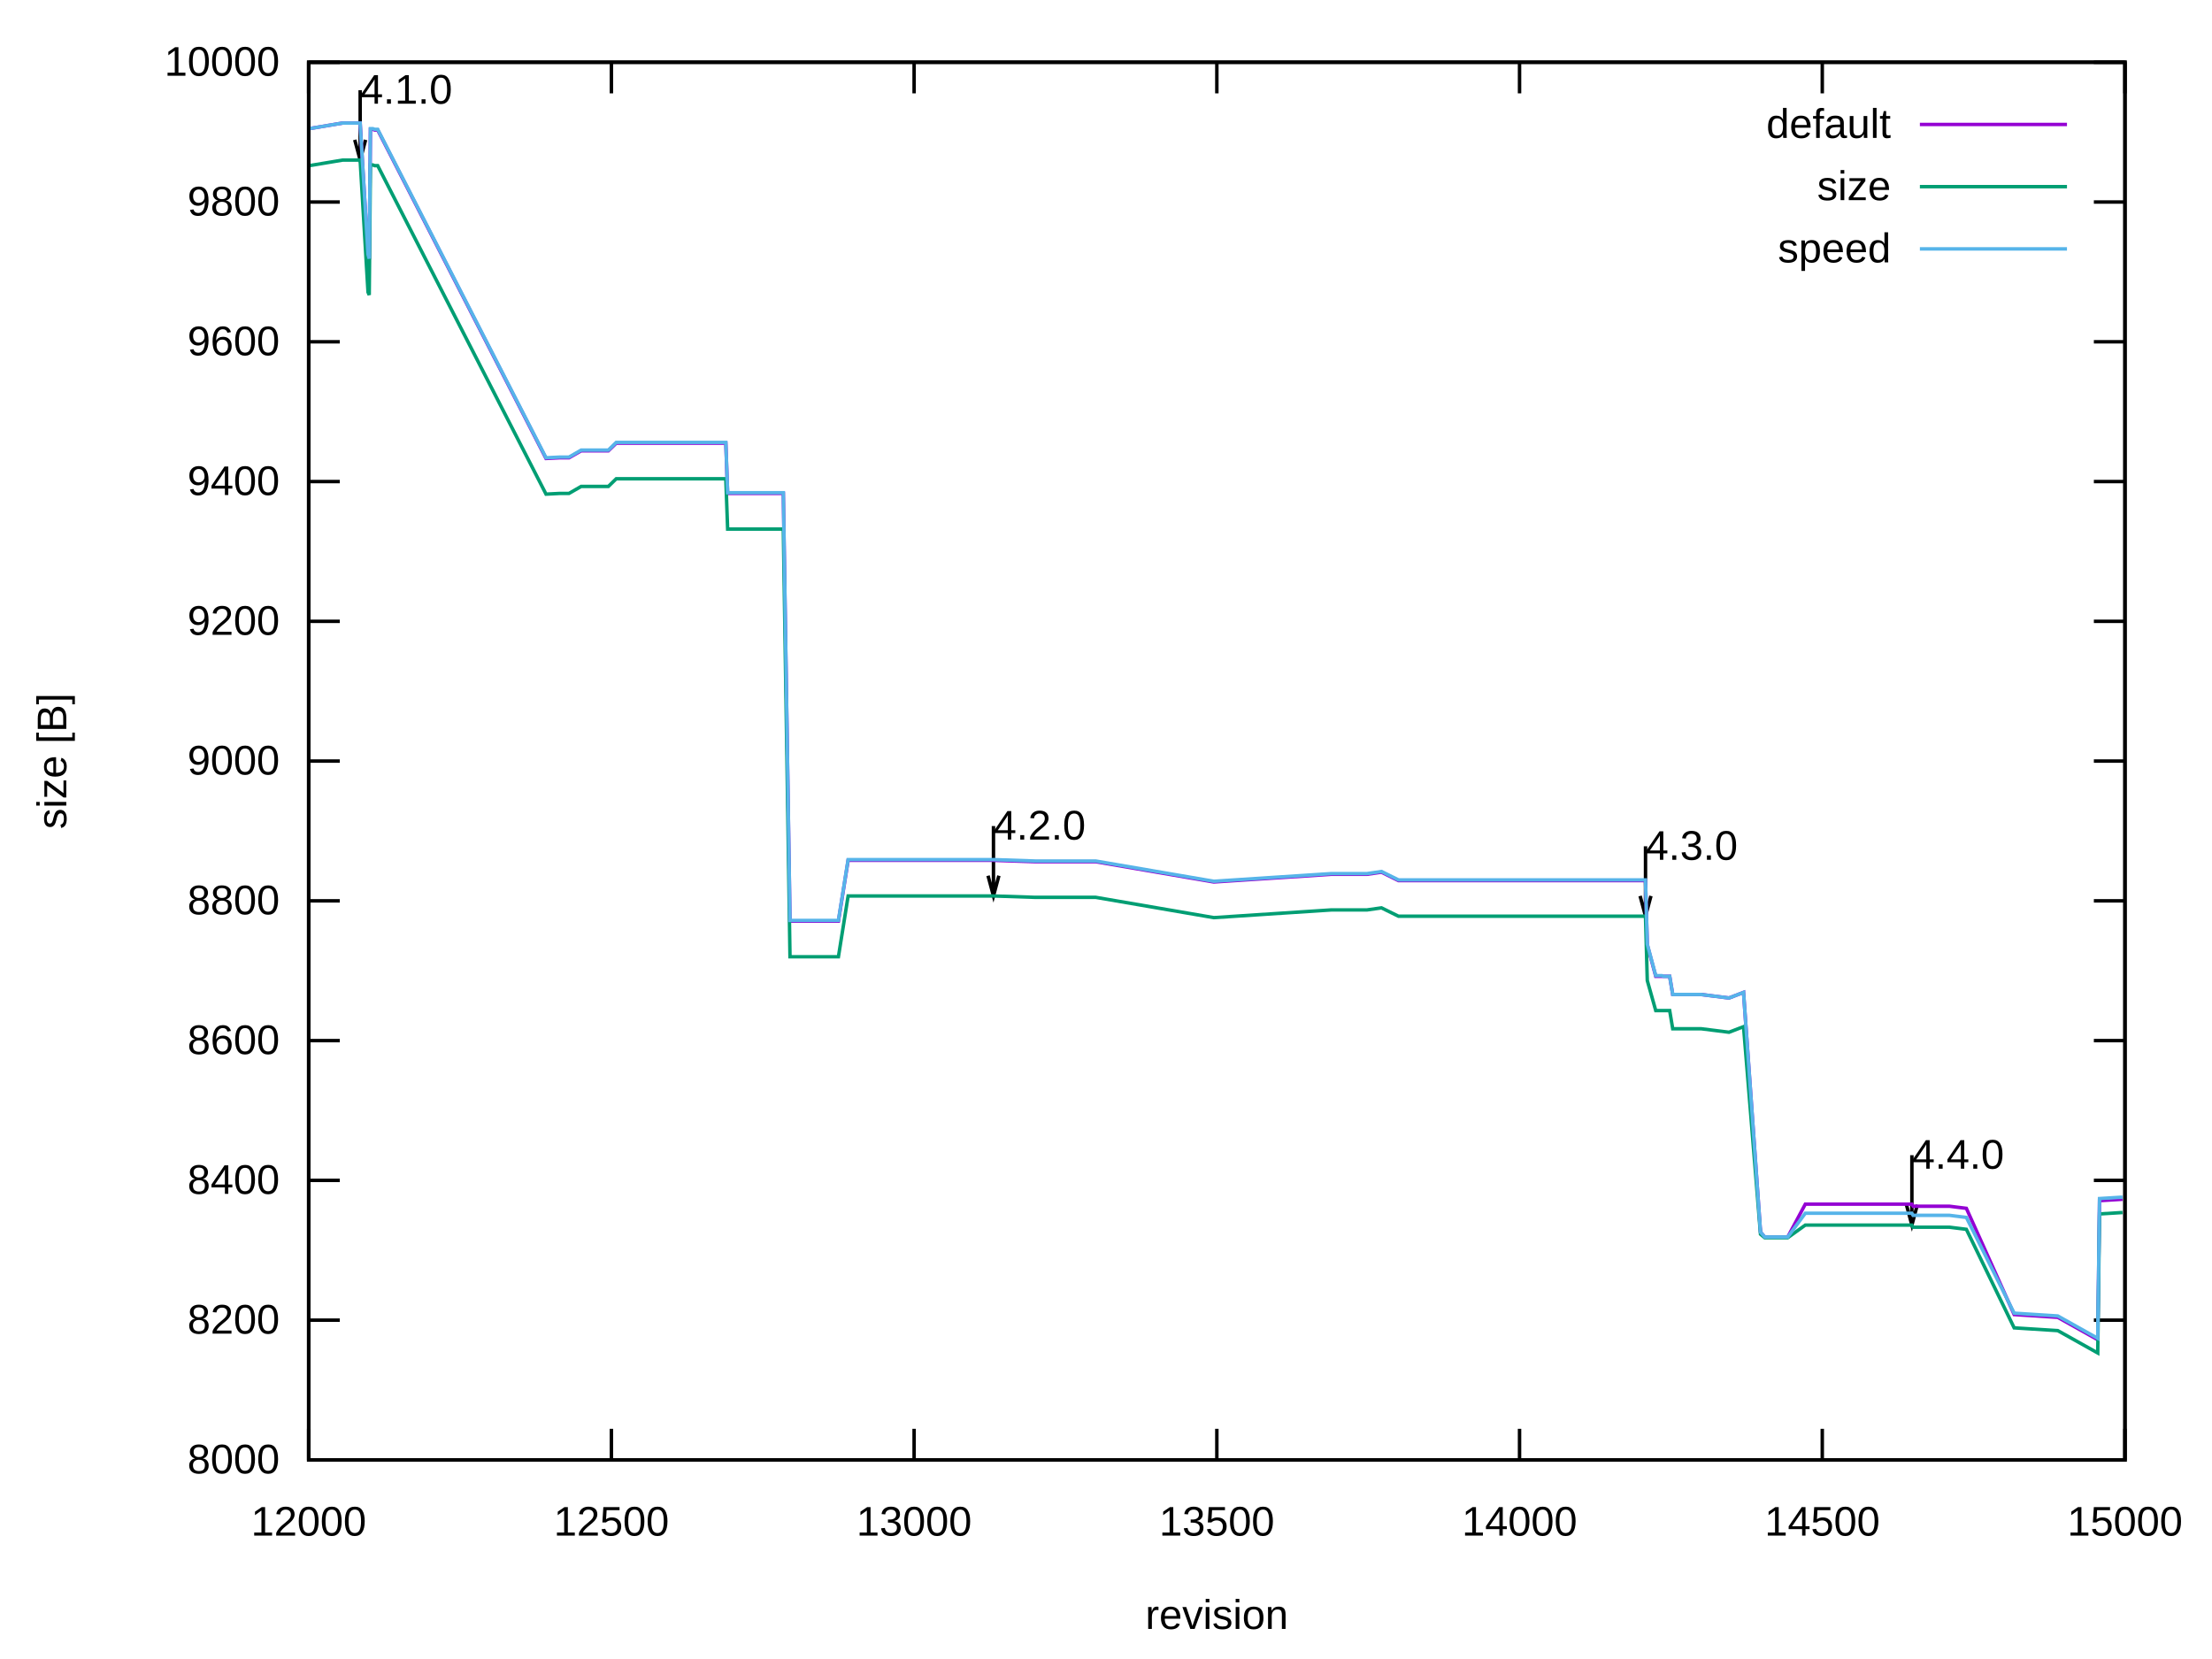
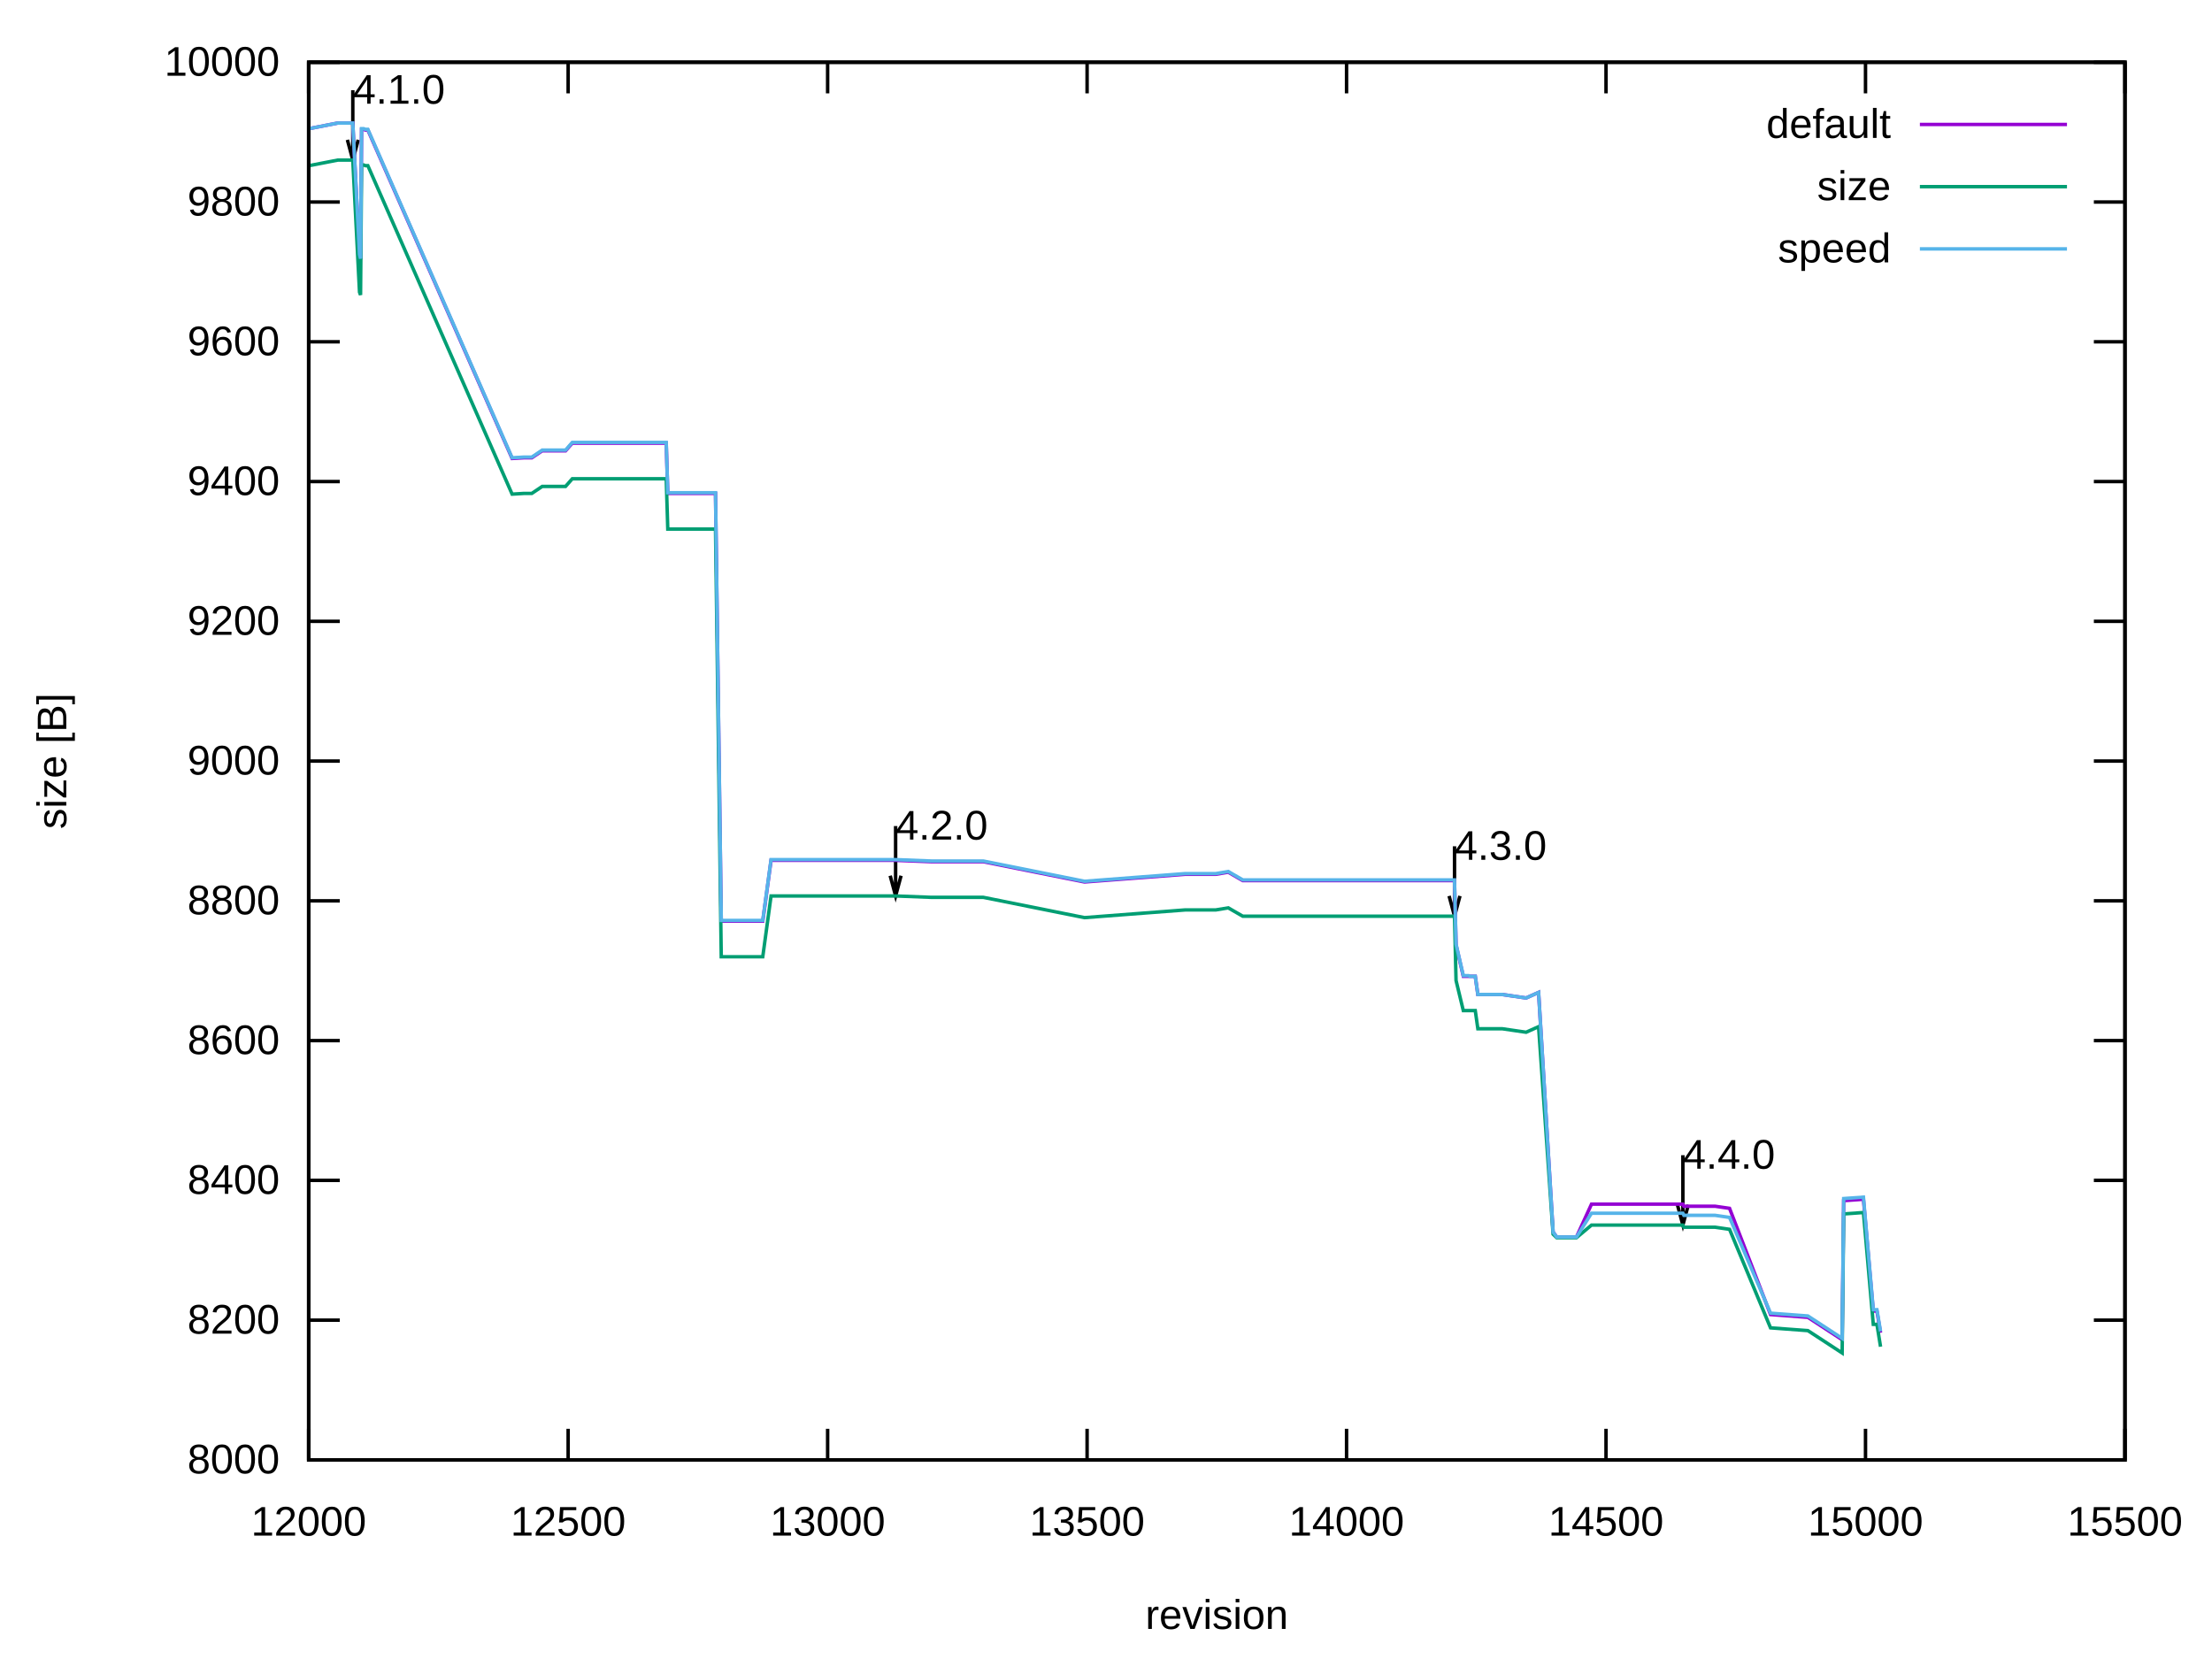
<svg xmlns="http://www.w3.org/2000/svg" xmlns:xlink="http://www.w3.org/1999/xlink" width="640" height="480" viewBox="0 0 640 480">
  <g id="gnuplot_canvas">
    <rect x="0" y="0" width="640" height="480" fill="none" />
    <defs>
      <circle id="gpDot" r="0.5" stroke-width="0.5" stroke="currentColor" />
      <path id="gpPt0" stroke-width="0.222" stroke="currentColor" d="M-1,0 h2 M0,-1 v2" />
      <path id="gpPt1" stroke-width="0.222" stroke="currentColor" d="M-1,-1 L1,1 M1,-1 L-1,1" />
      <path id="gpPt2" stroke-width="0.222" stroke="currentColor" d="M-1,0 L1,0 M0,-1 L0,1 M-1,-1 L1,1 M-1,1 L1,-1" />
      <rect id="gpPt3" stroke-width="0.222" stroke="currentColor" x="-1" y="-1" width="2" height="2" />
      <rect id="gpPt4" stroke-width="0.222" stroke="currentColor" fill="currentColor" x="-1" y="-1" width="2" height="2" />
      <circle id="gpPt5" stroke-width="0.222" stroke="currentColor" cx="0" cy="0" r="1" />
      <use xlink:href="#gpPt5" id="gpPt6" fill="currentColor" stroke="none" />
      <path id="gpPt7" stroke-width="0.222" stroke="currentColor" d="M0,-1.33 L-1.33,0.67 L1.33,0.67 z" />
      <use xlink:href="#gpPt7" id="gpPt8" fill="currentColor" stroke="none" />
      <use xlink:href="#gpPt7" id="gpPt9" stroke="currentColor" transform="rotate(180)" />
      <use xlink:href="#gpPt9" id="gpPt10" fill="currentColor" stroke="none" />
      <use xlink:href="#gpPt3" id="gpPt11" stroke="currentColor" transform="rotate(45)" />
      <use xlink:href="#gpPt11" id="gpPt12" fill="currentColor" stroke="none" />
      <path id="gpPt13" stroke-width="0.222" stroke="currentColor" d="M0,1.330 L1.265,0.411 L0.782,-1.067 L-0.782,-1.076 L-1.265,0.411 z" />
      <use xlink:href="#gpPt13" id="gpPt14" fill="currentColor" stroke="none" />
      <filter id="textbox" filterUnits="objectBoundingBox" x="0" y="0" height="1" width="1">
        <feFlood flood-color="white" flood-opacity="1" result="bgnd" />
        <feComposite in="SourceGraphic" in2="bgnd" operator="atop" />
      </filter>
      <filter id="greybox" filterUnits="objectBoundingBox" x="0" y="0" height="1" width="1">
        <feFlood flood-color="lightgrey" flood-opacity="1" result="grey" />
        <feComposite in="SourceGraphic" in2="grey" operator="atop" />
      </filter>
    </defs>
    <g fill="none" color="white" stroke="currentColor" stroke-width="1.00" stroke-linecap="butt" stroke-linejoin="miter">
</g>
    <g fill="none" color="black" stroke="currentColor" stroke-width="1.00" stroke-linecap="butt" stroke-linejoin="miter">
      <path stroke="black" d="M89.31,422.40 L98.31,422.40 M614.82,422.40 L605.82,422.40  " />
      <g transform="translate(80.92,426.30)" stroke="none" fill="black" font-family="Arial" font-size="12.00" text-anchor="end">
        <text>
          <tspan font-family="Arial"> 8000</tspan>
        </text>
      </g>
    </g>
    <g fill="none" color="black" stroke="currentColor" stroke-width="1.00" stroke-linecap="butt" stroke-linejoin="miter">
      <path stroke="black" d="M89.31,381.96 L98.31,381.96 M614.82,381.96 L605.82,381.96  " />
      <g transform="translate(80.92,385.86)" stroke="none" fill="black" font-family="Arial" font-size="12.00" text-anchor="end">
        <text>
          <tspan font-family="Arial"> 8200</tspan>
        </text>
      </g>
    </g>
    <g fill="none" color="black" stroke="currentColor" stroke-width="1.00" stroke-linecap="butt" stroke-linejoin="miter">
      <path stroke="black" d="M89.31,341.52 L98.31,341.52 M614.82,341.52 L605.82,341.52  " />
      <g transform="translate(80.92,345.42)" stroke="none" fill="black" font-family="Arial" font-size="12.00" text-anchor="end">
        <text>
          <tspan font-family="Arial"> 8400</tspan>
        </text>
      </g>
    </g>
    <g fill="none" color="black" stroke="currentColor" stroke-width="1.00" stroke-linecap="butt" stroke-linejoin="miter">
      <path stroke="black" d="M89.31,301.08 L98.31,301.08 M614.82,301.08 L605.82,301.08  " />
      <g transform="translate(80.92,304.98)" stroke="none" fill="black" font-family="Arial" font-size="12.00" text-anchor="end">
        <text>
          <tspan font-family="Arial"> 8600</tspan>
        </text>
      </g>
    </g>
    <g fill="none" color="black" stroke="currentColor" stroke-width="1.00" stroke-linecap="butt" stroke-linejoin="miter">
      <path stroke="black" d="M89.31,260.64 L98.31,260.64 M614.82,260.64 L605.82,260.64  " />
      <g transform="translate(80.92,264.54)" stroke="none" fill="black" font-family="Arial" font-size="12.00" text-anchor="end">
        <text>
          <tspan font-family="Arial"> 8800</tspan>
        </text>
      </g>
    </g>
    <g fill="none" color="black" stroke="currentColor" stroke-width="1.00" stroke-linecap="butt" stroke-linejoin="miter">
      <path stroke="black" d="M89.31,220.20 L98.31,220.20 M614.82,220.20 L605.82,220.20  " />
      <g transform="translate(80.92,224.10)" stroke="none" fill="black" font-family="Arial" font-size="12.00" text-anchor="end">
        <text>
          <tspan font-family="Arial"> 9000</tspan>
        </text>
      </g>
    </g>
    <g fill="none" color="black" stroke="currentColor" stroke-width="1.00" stroke-linecap="butt" stroke-linejoin="miter">
      <path stroke="black" d="M89.31,179.77 L98.31,179.77 M614.82,179.77 L605.82,179.77  " />
      <g transform="translate(80.92,183.67)" stroke="none" fill="black" font-family="Arial" font-size="12.00" text-anchor="end">
        <text>
          <tspan font-family="Arial"> 9200</tspan>
        </text>
      </g>
    </g>
    <g fill="none" color="black" stroke="currentColor" stroke-width="1.00" stroke-linecap="butt" stroke-linejoin="miter">
      <path stroke="black" d="M89.31,139.33 L98.31,139.33 M614.82,139.33 L605.82,139.33  " />
      <g transform="translate(80.92,143.23)" stroke="none" fill="black" font-family="Arial" font-size="12.00" text-anchor="end">
        <text>
          <tspan font-family="Arial"> 9400</tspan>
        </text>
      </g>
    </g>
    <g fill="none" color="black" stroke="currentColor" stroke-width="1.00" stroke-linecap="butt" stroke-linejoin="miter">
      <path stroke="black" d="M89.31,98.89 L98.31,98.89 M614.82,98.89 L605.82,98.89  " />
      <g transform="translate(80.92,102.79)" stroke="none" fill="black" font-family="Arial" font-size="12.00" text-anchor="end">
        <text>
          <tspan font-family="Arial"> 9600</tspan>
        </text>
      </g>
    </g>
    <g fill="none" color="black" stroke="currentColor" stroke-width="1.00" stroke-linecap="butt" stroke-linejoin="miter">
      <path stroke="black" d="M89.31,58.45 L98.31,58.45 M614.82,58.45 L605.82,58.45  " />
      <g transform="translate(80.92,62.35)" stroke="none" fill="black" font-family="Arial" font-size="12.00" text-anchor="end">
        <text>
          <tspan font-family="Arial"> 9800</tspan>
        </text>
      </g>
    </g>
    <g fill="none" color="black" stroke="currentColor" stroke-width="1.00" stroke-linecap="butt" stroke-linejoin="miter">
      <path stroke="black" d="M89.31,18.01 L98.31,18.01 M614.82,18.01 L605.82,18.01  " />
      <g transform="translate(80.92,21.91)" stroke="none" fill="black" font-family="Arial" font-size="12.00" text-anchor="end">
        <text>
          <tspan font-family="Arial"> 10000</tspan>
        </text>
      </g>
    </g>
    <g fill="none" color="black" stroke="currentColor" stroke-width="1.00" stroke-linecap="butt" stroke-linejoin="miter">
      <path stroke="black" d="M89.31,422.40 L89.31,413.40 M89.31,18.01 L89.31,27.01  " />
      <g transform="translate(89.31,444.30)" stroke="none" fill="black" font-family="Arial" font-size="12.00" text-anchor="middle">
        <text>
          <tspan font-family="Arial"> 12000</tspan>
        </text>
      </g>
    </g>
    <g fill="none" color="black" stroke="currentColor" stroke-width="1.00" stroke-linecap="butt" stroke-linejoin="miter">
-       <path stroke="black" d="M176.90,422.40 L176.90,413.40 M176.90,18.01 L176.90,27.01  " />
-       <g transform="translate(176.90,444.30)" stroke="none" fill="black" font-family="Arial" font-size="12.00" text-anchor="middle">
+       <path stroke="black" d="M164.38,422.40 L164.38,413.40 M164.38,18.01 L164.38,27.01  " />
+       <g transform="translate(164.38,444.30)" stroke="none" fill="black" font-family="Arial" font-size="12.00" text-anchor="middle">
        <text>
          <tspan font-family="Arial"> 12500</tspan>
        </text>
      </g>
    </g>
    <g fill="none" color="black" stroke="currentColor" stroke-width="1.00" stroke-linecap="butt" stroke-linejoin="miter">
-       <path stroke="black" d="M264.48,422.40 L264.48,413.40 M264.48,18.01 L264.48,27.01  " />
-       <g transform="translate(264.48,444.30)" stroke="none" fill="black" font-family="Arial" font-size="12.00" text-anchor="middle">
+       <path stroke="black" d="M239.46,422.40 L239.46,413.40 M239.46,18.01 L239.46,27.01  " />
+       <g transform="translate(239.46,444.30)" stroke="none" fill="black" font-family="Arial" font-size="12.00" text-anchor="middle">
        <text>
          <tspan font-family="Arial"> 13000</tspan>
        </text>
      </g>
    </g>
    <g fill="none" color="black" stroke="currentColor" stroke-width="1.00" stroke-linecap="butt" stroke-linejoin="miter">
-       <path stroke="black" d="M352.07,422.40 L352.07,413.40 M352.07,18.01 L352.07,27.01  " />
-       <g transform="translate(352.07,444.30)" stroke="none" fill="black" font-family="Arial" font-size="12.00" text-anchor="middle">
+       <path stroke="black" d="M314.53,422.40 L314.53,413.40 M314.53,18.01 L314.53,27.01  " />
+       <g transform="translate(314.53,444.30)" stroke="none" fill="black" font-family="Arial" font-size="12.00" text-anchor="middle">
        <text>
          <tspan font-family="Arial"> 13500</tspan>
        </text>
      </g>
    </g>
    <g fill="none" color="black" stroke="currentColor" stroke-width="1.00" stroke-linecap="butt" stroke-linejoin="miter">
-       <path stroke="black" d="M439.65,422.40 L439.65,413.40 M439.65,18.01 L439.65,27.01  " />
-       <g transform="translate(439.65,444.30)" stroke="none" fill="black" font-family="Arial" font-size="12.00" text-anchor="middle">
+       <path stroke="black" d="M389.60,422.40 L389.60,413.40 M389.60,18.01 L389.60,27.01  " />
+       <g transform="translate(389.60,444.30)" stroke="none" fill="black" font-family="Arial" font-size="12.00" text-anchor="middle">
        <text>
          <tspan font-family="Arial"> 14000</tspan>
        </text>
      </g>
    </g>
    <g fill="none" color="black" stroke="currentColor" stroke-width="1.00" stroke-linecap="butt" stroke-linejoin="miter">
-       <path stroke="black" d="M527.24,422.40 L527.24,413.40 M527.24,18.01 L527.24,27.01  " />
-       <g transform="translate(527.24,444.30)" stroke="none" fill="black" font-family="Arial" font-size="12.00" text-anchor="middle">
+       <path stroke="black" d="M464.67,422.40 L464.67,413.40 M464.67,18.01 L464.67,27.01  " />
+       <g transform="translate(464.67,444.30)" stroke="none" fill="black" font-family="Arial" font-size="12.00" text-anchor="middle">
        <text>
          <tspan font-family="Arial"> 14500</tspan>
+         </text>
+       </g>
+     </g>
+     <g fill="none" color="black" stroke="currentColor" stroke-width="1.00" stroke-linecap="butt" stroke-linejoin="miter">
+       <path stroke="black" d="M539.75,422.40 L539.75,413.40 M539.75,18.01 L539.75,27.01  " />
+       <g transform="translate(539.75,444.30)" stroke="none" fill="black" font-family="Arial" font-size="12.00" text-anchor="middle">
+         <text>
+           <tspan font-family="Arial"> 15000</tspan>
        </text>
      </g>
    </g>
    <g fill="none" color="black" stroke="currentColor" stroke-width="1.00" stroke-linecap="butt" stroke-linejoin="miter">
      <path stroke="black" d="M614.82,422.40 L614.82,413.40 M614.82,18.01 L614.82,27.01  " />
      <g transform="translate(614.82,444.30)" stroke="none" fill="black" font-family="Arial" font-size="12.00" text-anchor="middle">
        <text>
-           <tspan font-family="Arial"> 15000</tspan>
+           <tspan font-family="Arial"> 15500</tspan>
        </text>
      </g>
    </g>
    <g fill="none" color="black" stroke="currentColor" stroke-width="1.00" stroke-linecap="butt" stroke-linejoin="miter">
</g>
    <g fill="none" color="black" stroke="currentColor" stroke-width="1.00" stroke-linecap="butt" stroke-linejoin="miter">
      <path stroke="black" d="M89.31,18.01 L89.31,422.40 L614.82,422.40 L614.82,18.01 L89.31,18.01 Z  " />
-       <g transform="translate(104.20,30.00)" stroke="none" fill="black" font-family="Arial" font-size="12.00" text-anchor="start">
+       <g transform="translate(102.07,30.00)" stroke="none" fill="black" font-family="Arial" font-size="12.00" text-anchor="start">
        <text>
          <tspan font-family="Arial">4.1.0</tspan>
        </text>
      </g>
-       <g transform="translate(287.43,242.91)" stroke="none" fill="black" font-family="Arial" font-size="12.00" text-anchor="start">
+       <g transform="translate(259.12,242.91)" stroke="none" fill="black" font-family="Arial" font-size="12.00" text-anchor="start">
        <text>
          <tspan font-family="Arial">4.2.0</tspan>
        </text>
      </g>
-       <g transform="translate(476.09,248.77)" stroke="none" fill="black" font-family="Arial" font-size="12.00" text-anchor="start">
+       <g transform="translate(420.83,248.77)" stroke="none" fill="black" font-family="Arial" font-size="12.00" text-anchor="start">
        <text>
          <tspan font-family="Arial">4.3.0</tspan>
        </text>
      </g>
-       <g transform="translate(553.16,338.14)" stroke="none" fill="black" font-family="Arial" font-size="12.00" text-anchor="start">
+       <g transform="translate(486.90,338.14)" stroke="none" fill="black" font-family="Arial" font-size="12.00" text-anchor="start">
        <text>
          <tspan font-family="Arial">4.4.0</tspan>
        </text>
      </g>
    </g>
    <g fill="none" color="black" stroke="currentColor" stroke-width="1.00" stroke-linecap="butt" stroke-linejoin="miter">
-       <path stroke="black" d="M102.64,40.46 L104.21,46.31 L105.78,40.46 M104.21,26.09 L104.21,46.31  " />
-     </g>
-     <g fill="none" color="black" stroke="currentColor" stroke-width="1.00" stroke-linecap="butt" stroke-linejoin="miter">
-       <path stroke="black" d="M285.87,253.37 L287.44,259.22 L289.01,253.37 M287.44,239.00 L287.44,259.22  " />
-     </g>
-     <g fill="none" color="black" stroke="currentColor" stroke-width="1.00" stroke-linecap="butt" stroke-linejoin="miter">
-       <path stroke="black" d="M474.53,259.23 L476.10,265.08 L477.67,259.23 M476.10,244.86 L476.10,265.08  " />
-     </g>
-     <g fill="none" color="black" stroke="currentColor" stroke-width="1.00" stroke-linecap="butt" stroke-linejoin="miter">
-       <path stroke="black" d="M551.60,348.60 L553.17,354.45 L554.74,348.60 M553.17,334.23 L553.17,354.45  " />
+       <path stroke="black" d="M100.51,40.46 L102.08,46.31 L103.65,40.46 M102.08,26.09 L102.08,46.31  " />
+     </g>
+     <g fill="none" color="black" stroke="currentColor" stroke-width="1.00" stroke-linecap="butt" stroke-linejoin="miter">
+       <path stroke="black" d="M257.56,253.37 L259.13,259.22 L260.70,253.37 M259.13,239.00 L259.13,259.22  " />
+     </g>
+     <g fill="none" color="black" stroke="currentColor" stroke-width="1.00" stroke-linecap="butt" stroke-linejoin="miter">
+       <path stroke="black" d="M419.27,259.23 L420.84,265.08 L422.41,259.23 M420.84,244.86 L420.84,265.08  " />
+     </g>
+     <g fill="none" color="black" stroke="currentColor" stroke-width="1.00" stroke-linecap="butt" stroke-linejoin="miter">
+       <path stroke="black" d="M485.34,348.60 L486.91,354.45 L488.48,348.60 M486.91,334.23 L486.91,354.45  " />
    </g>
    <g fill="none" color="black" stroke="currentColor" stroke-width="1.00" stroke-linecap="butt" stroke-linejoin="miter">
</g>
    <g id="gnuplot_plot_1">
      <g fill="none" color="black" stroke="currentColor" stroke-width="1.00" stroke-linecap="butt" stroke-linejoin="miter">
        <g transform="translate(547.09,39.91)" stroke="none" fill="black" font-family="Arial" font-size="12.00" text-anchor="end">
          <text>
            <tspan font-family="Arial">default</tspan>
          </text>
        </g>
      </g>
      <g fill="none" color="black" stroke="currentColor" stroke-width="1.00" stroke-linecap="butt" stroke-linejoin="miter">
-         <path stroke="rgb(148,   0, 211)" d="M555.48,36.01 L598.04,36.01 M89.49,37.22 L99.12,35.60 L104.20,35.60 L106.48,73.82 L106.83,75.03 L107.18,37.42   L107.88,37.42 L108.40,37.62 L109.28,37.62 L157.98,132.65 L162.01,132.45 L164.63,132.45 L168.14,130.43 L170.59,130.43   L174.79,130.43 L176.02,130.43 L178.30,128.21 L201.77,128.21 L207.20,128.21 L210.00,128.21 L210.53,142.76 L219.99,142.76   L226.64,142.76 L228.57,266.51 L234.18,266.51 L240.31,266.51 L242.58,266.51 L245.39,248.92 L246.96,248.92 L259.05,248.92   L287.43,248.92 L299.51,249.32 L317.03,249.32 L351.19,255.18 L385.17,252.96 L386.92,252.96 L388.68,252.96 L395.51,252.96   L399.71,252.35 L404.62,254.78 L422.13,254.78 L439.65,254.78 L471.88,254.78 L476.09,254.78 L476.61,273.38 L479.06,282.48   L480.81,282.48 L481.34,282.48 L482.74,282.48 L483.09,282.48 L483.97,287.74 L492.20,287.74 L500.26,288.75 L504.46,287.13   L509.37,356.48 L510.59,357.90 L517.25,357.90 L522.33,348.40 L528.99,348.40 L532.14,348.40 L553.16,348.40 L553.51,349.00   L564.02,349.00 L568.93,349.61 L582.76,380.34 L595.38,381.15 L606.94,387.62 L607.46,347.39 L614.12,346.98  " />
+         <path stroke="rgb(148,   0, 211)" d="M555.48,36.01 L598.04,36.01 M89.46,37.22 L97.72,35.60 L102.07,35.60 L104.02,73.82 L104.32,75.03 L104.62,37.42   L105.23,37.42 L105.68,37.62 L106.43,37.62 L148.17,132.65 L151.62,132.45 L153.87,132.45 L156.88,130.43 L158.98,130.43   L162.58,130.43 L163.63,130.43 L165.58,128.21 L185.70,128.21 L190.36,128.21 L192.76,128.21 L193.21,142.76 L201.32,142.76   L207.02,142.76 L208.68,266.51 L213.48,266.51 L218.74,266.51 L220.69,266.51 L223.09,248.92 L224.44,248.92 L234.80,248.92   L259.12,248.92 L269.48,249.32 L284.50,249.32 L313.78,255.18 L342.91,252.96 L344.41,252.96 L345.91,252.96 L351.76,252.96   L355.37,252.35 L359.57,254.78 L374.59,254.78 L389.60,254.78 L417.23,254.78 L420.83,254.78 L421.28,273.38 L423.38,282.48   L424.89,282.48 L425.34,282.48 L426.54,282.48 L426.84,282.48 L427.59,287.74 L434.65,287.74 L441.55,288.75 L445.16,287.13   L449.36,356.48 L450.41,357.90 L456.12,357.90 L460.47,348.40 L466.18,348.40 L468.88,348.40 L486.90,348.40 L487.20,349.00   L496.20,349.00 L500.41,349.61 L512.27,380.34 L523.08,381.15 L532.99,387.62 L533.44,347.39 L539.15,346.98 L542.00,379.33   L543.05,379.33 L544.10,385.60  " />
      </g>
    </g>
    <g id="gnuplot_plot_2">
      <g fill="none" color="black" stroke="currentColor" stroke-width="1.00" stroke-linecap="butt" stroke-linejoin="miter">
        <g transform="translate(547.09,57.91)" stroke="none" fill="black" font-family="Arial" font-size="12.00" text-anchor="end">
          <text>
            <tspan font-family="Arial">size</tspan>
          </text>
        </g>
      </g>
      <g fill="none" color="black" stroke="currentColor" stroke-width="1.00" stroke-linecap="butt" stroke-linejoin="miter">
-         <path stroke="rgb(  0, 158, 115)" d="M555.48,54.01 L598.04,54.01 M89.49,47.93 L99.12,46.32 L104.20,46.32 L106.48,84.53 L106.83,85.34 L107.18,47.73   L107.88,47.73 L108.40,47.93 L109.28,47.93 L157.98,142.97 L162.01,142.76 L164.63,142.76 L168.14,140.74 L170.59,140.74   L174.79,140.74 L176.02,140.74 L178.30,138.52 L201.77,138.52 L207.20,138.52 L210.00,138.52 L210.53,153.08 L219.99,153.08   L226.64,153.08 L228.57,276.82 L234.18,276.82 L240.31,276.82 L242.58,276.82 L245.39,259.23 L246.96,259.23 L259.05,259.23   L287.43,259.23 L299.51,259.63 L317.03,259.63 L351.19,265.50 L385.17,263.27 L386.92,263.27 L388.68,263.27 L395.51,263.27   L399.71,262.67 L404.62,265.09 L422.13,265.09 L439.65,265.09 L471.88,265.09 L476.09,265.09 L476.61,283.69 L479.06,292.39   L480.81,292.39 L481.34,292.39 L482.74,292.39 L483.09,292.39 L483.97,297.65 L492.20,297.65 L500.26,298.66 L504.46,297.04   L509.37,357.09 L510.59,358.10 L517.25,358.10 L522.33,354.46 L528.99,354.46 L532.14,354.46 L553.16,354.46 L553.51,355.07   L564.02,355.07 L568.93,355.68 L582.76,384.19 L595.38,384.99 L606.94,391.46 L607.46,351.23 L614.12,350.82  " />
+         <path stroke="rgb(  0, 158, 115)" d="M555.48,54.01 L598.04,54.01 M89.46,47.93 L97.72,46.32 L102.07,46.32 L104.02,84.53 L104.32,85.34 L104.62,47.73   L105.23,47.73 L105.68,47.93 L106.43,47.93 L148.17,142.97 L151.62,142.76 L153.87,142.76 L156.88,140.74 L158.98,140.74   L162.58,140.74 L163.63,140.74 L165.58,138.52 L185.70,138.52 L190.36,138.52 L192.76,138.52 L193.21,153.08 L201.32,153.08   L207.02,153.08 L208.68,276.82 L213.48,276.82 L218.74,276.82 L220.69,276.82 L223.09,259.23 L224.44,259.23 L234.80,259.23   L259.12,259.23 L269.48,259.63 L284.50,259.63 L313.78,265.50 L342.91,263.27 L344.41,263.27 L345.91,263.27 L351.76,263.27   L355.37,262.67 L359.57,265.09 L374.59,265.09 L389.60,265.09 L417.23,265.09 L420.83,265.09 L421.28,283.69 L423.38,292.39   L424.89,292.39 L425.34,292.39 L426.54,292.39 L426.84,292.39 L427.59,297.65 L434.65,297.65 L441.55,298.66 L445.16,297.04   L449.36,357.09 L450.41,358.10 L456.12,358.10 L460.47,354.46 L466.18,354.46 L468.88,354.46 L486.90,354.46 L487.20,355.07   L496.20,355.07 L500.41,355.68 L512.27,384.19 L523.08,384.99 L532.99,391.46 L533.44,351.23 L539.15,350.82 L542.00,383.17   L543.05,383.17 L544.10,389.64  " />
      </g>
    </g>
    <g id="gnuplot_plot_3">
      <g fill="none" color="black" stroke="currentColor" stroke-width="1.00" stroke-linecap="butt" stroke-linejoin="miter">
        <g transform="translate(547.09,75.91)" stroke="none" fill="black" font-family="Arial" font-size="12.00" text-anchor="end">
          <text>
            <tspan font-family="Arial">speed</tspan>
          </text>
        </g>
      </g>
      <g fill="none" color="black" stroke="currentColor" stroke-width="1.00" stroke-linecap="butt" stroke-linejoin="miter">
-         <path stroke="rgb( 86, 180, 233)" d="M555.48,72.01 L598.04,72.01 M89.49,37.22 L99.12,35.60 L104.20,35.60 L106.48,73.61 L106.83,74.83 L107.18,37.22   L107.88,37.22 L108.40,37.42 L109.28,37.42 L157.98,132.45 L162.01,132.25 L164.63,132.25 L168.14,130.23 L170.59,130.23   L174.79,130.23 L176.02,130.23 L178.30,128.00 L201.77,128.00 L207.20,128.00 L210.00,128.00 L210.53,142.56 L219.99,142.56   L226.64,142.56 L228.57,266.31 L234.18,266.31 L240.31,266.31 L242.58,266.31 L245.39,248.71 L246.96,248.71 L259.05,248.71   L287.43,248.71 L299.51,249.12 L317.03,249.12 L351.19,254.98 L385.17,252.76 L386.92,252.76 L388.68,252.76 L395.51,252.76   L399.71,252.15 L404.62,254.58 L422.13,254.58 L439.65,254.58 L471.88,254.58 L476.09,254.58 L476.61,273.18 L479.06,282.28   L480.81,282.28 L481.34,282.48 L482.74,282.48 L483.09,282.48 L483.97,287.74 L492.20,287.74 L500.26,288.75 L504.46,287.13   L509.37,356.48 L510.59,357.90 L517.25,357.90 L522.33,351.03 L528.99,351.03 L532.14,351.03 L553.16,351.03 L553.51,351.63   L564.02,351.63 L568.93,352.24 L582.76,379.94 L595.38,380.75 L606.94,387.22 L607.46,346.78 L614.12,346.37  " />
+         <path stroke="rgb( 86, 180, 233)" d="M555.48,72.01 L598.04,72.01 M89.46,37.22 L97.72,35.60 L102.07,35.60 L104.02,73.61 L104.32,74.83 L104.62,37.22   L105.23,37.22 L105.68,37.42 L106.43,37.42 L148.17,132.45 L151.62,132.25 L153.87,132.25 L156.88,130.23 L158.98,130.23   L162.58,130.23 L163.63,130.23 L165.58,128.00 L185.70,128.00 L190.36,128.00 L192.76,128.00 L193.21,142.56 L201.32,142.56   L207.02,142.56 L208.68,266.31 L213.48,266.31 L218.74,266.31 L220.69,266.31 L223.09,248.71 L224.44,248.71 L234.80,248.71   L259.12,248.71 L269.48,249.12 L284.50,249.12 L313.78,254.98 L342.91,252.76 L344.41,252.76 L345.91,252.76 L351.76,252.76   L355.37,252.15 L359.57,254.58 L374.59,254.58 L389.60,254.58 L417.23,254.58 L420.83,254.58 L421.28,273.18 L423.38,282.28   L424.89,282.28 L425.34,282.48 L426.54,282.48 L426.84,282.48 L427.59,287.74 L434.65,287.74 L441.55,288.75 L445.16,287.13   L449.36,356.48 L450.41,357.90 L456.12,357.90 L460.47,351.03 L466.18,351.03 L468.88,351.03 L486.90,351.03 L487.20,351.63   L496.20,351.63 L500.41,352.24 L512.27,379.94 L523.08,380.75 L532.99,387.22 L533.44,346.78 L539.15,346.37 L542.00,378.93   L543.05,378.93 L544.10,385.20  " />
      </g>
    </g>
    <g fill="none" color="white" stroke="rgb( 86, 180, 233)" stroke-width="2.00" stroke-linecap="butt" stroke-linejoin="miter">
</g>
    <g fill="none" color="black" stroke="currentColor" stroke-width="2.00" stroke-linecap="butt" stroke-linejoin="miter">
</g>
    <g fill="none" color="black" stroke="black" stroke-width="1.00" stroke-linecap="butt" stroke-linejoin="miter">
</g>
    <g fill="none" color="black" stroke="currentColor" stroke-width="1.00" stroke-linecap="butt" stroke-linejoin="miter">
      <path stroke="black" d="M89.31,18.01 L89.31,422.40 L614.82,422.40 L614.82,18.01 L89.31,18.01 Z  " />
      <g transform="translate(19.18,220.21) rotate(270.00)" stroke="none" fill="black" font-family="Arial" font-size="12.00" text-anchor="middle">
        <text>
          <tspan font-family="Arial">size [B]</tspan>
        </text>
      </g>
    </g>
    <g fill="none" color="black" stroke="currentColor" stroke-width="1.00" stroke-linecap="butt" stroke-linejoin="miter">
      <g transform="translate(352.06,471.30)" stroke="none" fill="black" font-family="Arial" font-size="12.00" text-anchor="middle">
        <text>
          <tspan font-family="Arial">revision</tspan>
        </text>
      </g>
    </g>
    <g fill="none" color="black" stroke="currentColor" stroke-width="1.00" stroke-linecap="butt" stroke-linejoin="miter">
</g>
    <g fill="none" color="black" stroke="currentColor" stroke-width="1.00" stroke-linecap="butt" stroke-linejoin="miter">
</g>
  </g>
</svg>
